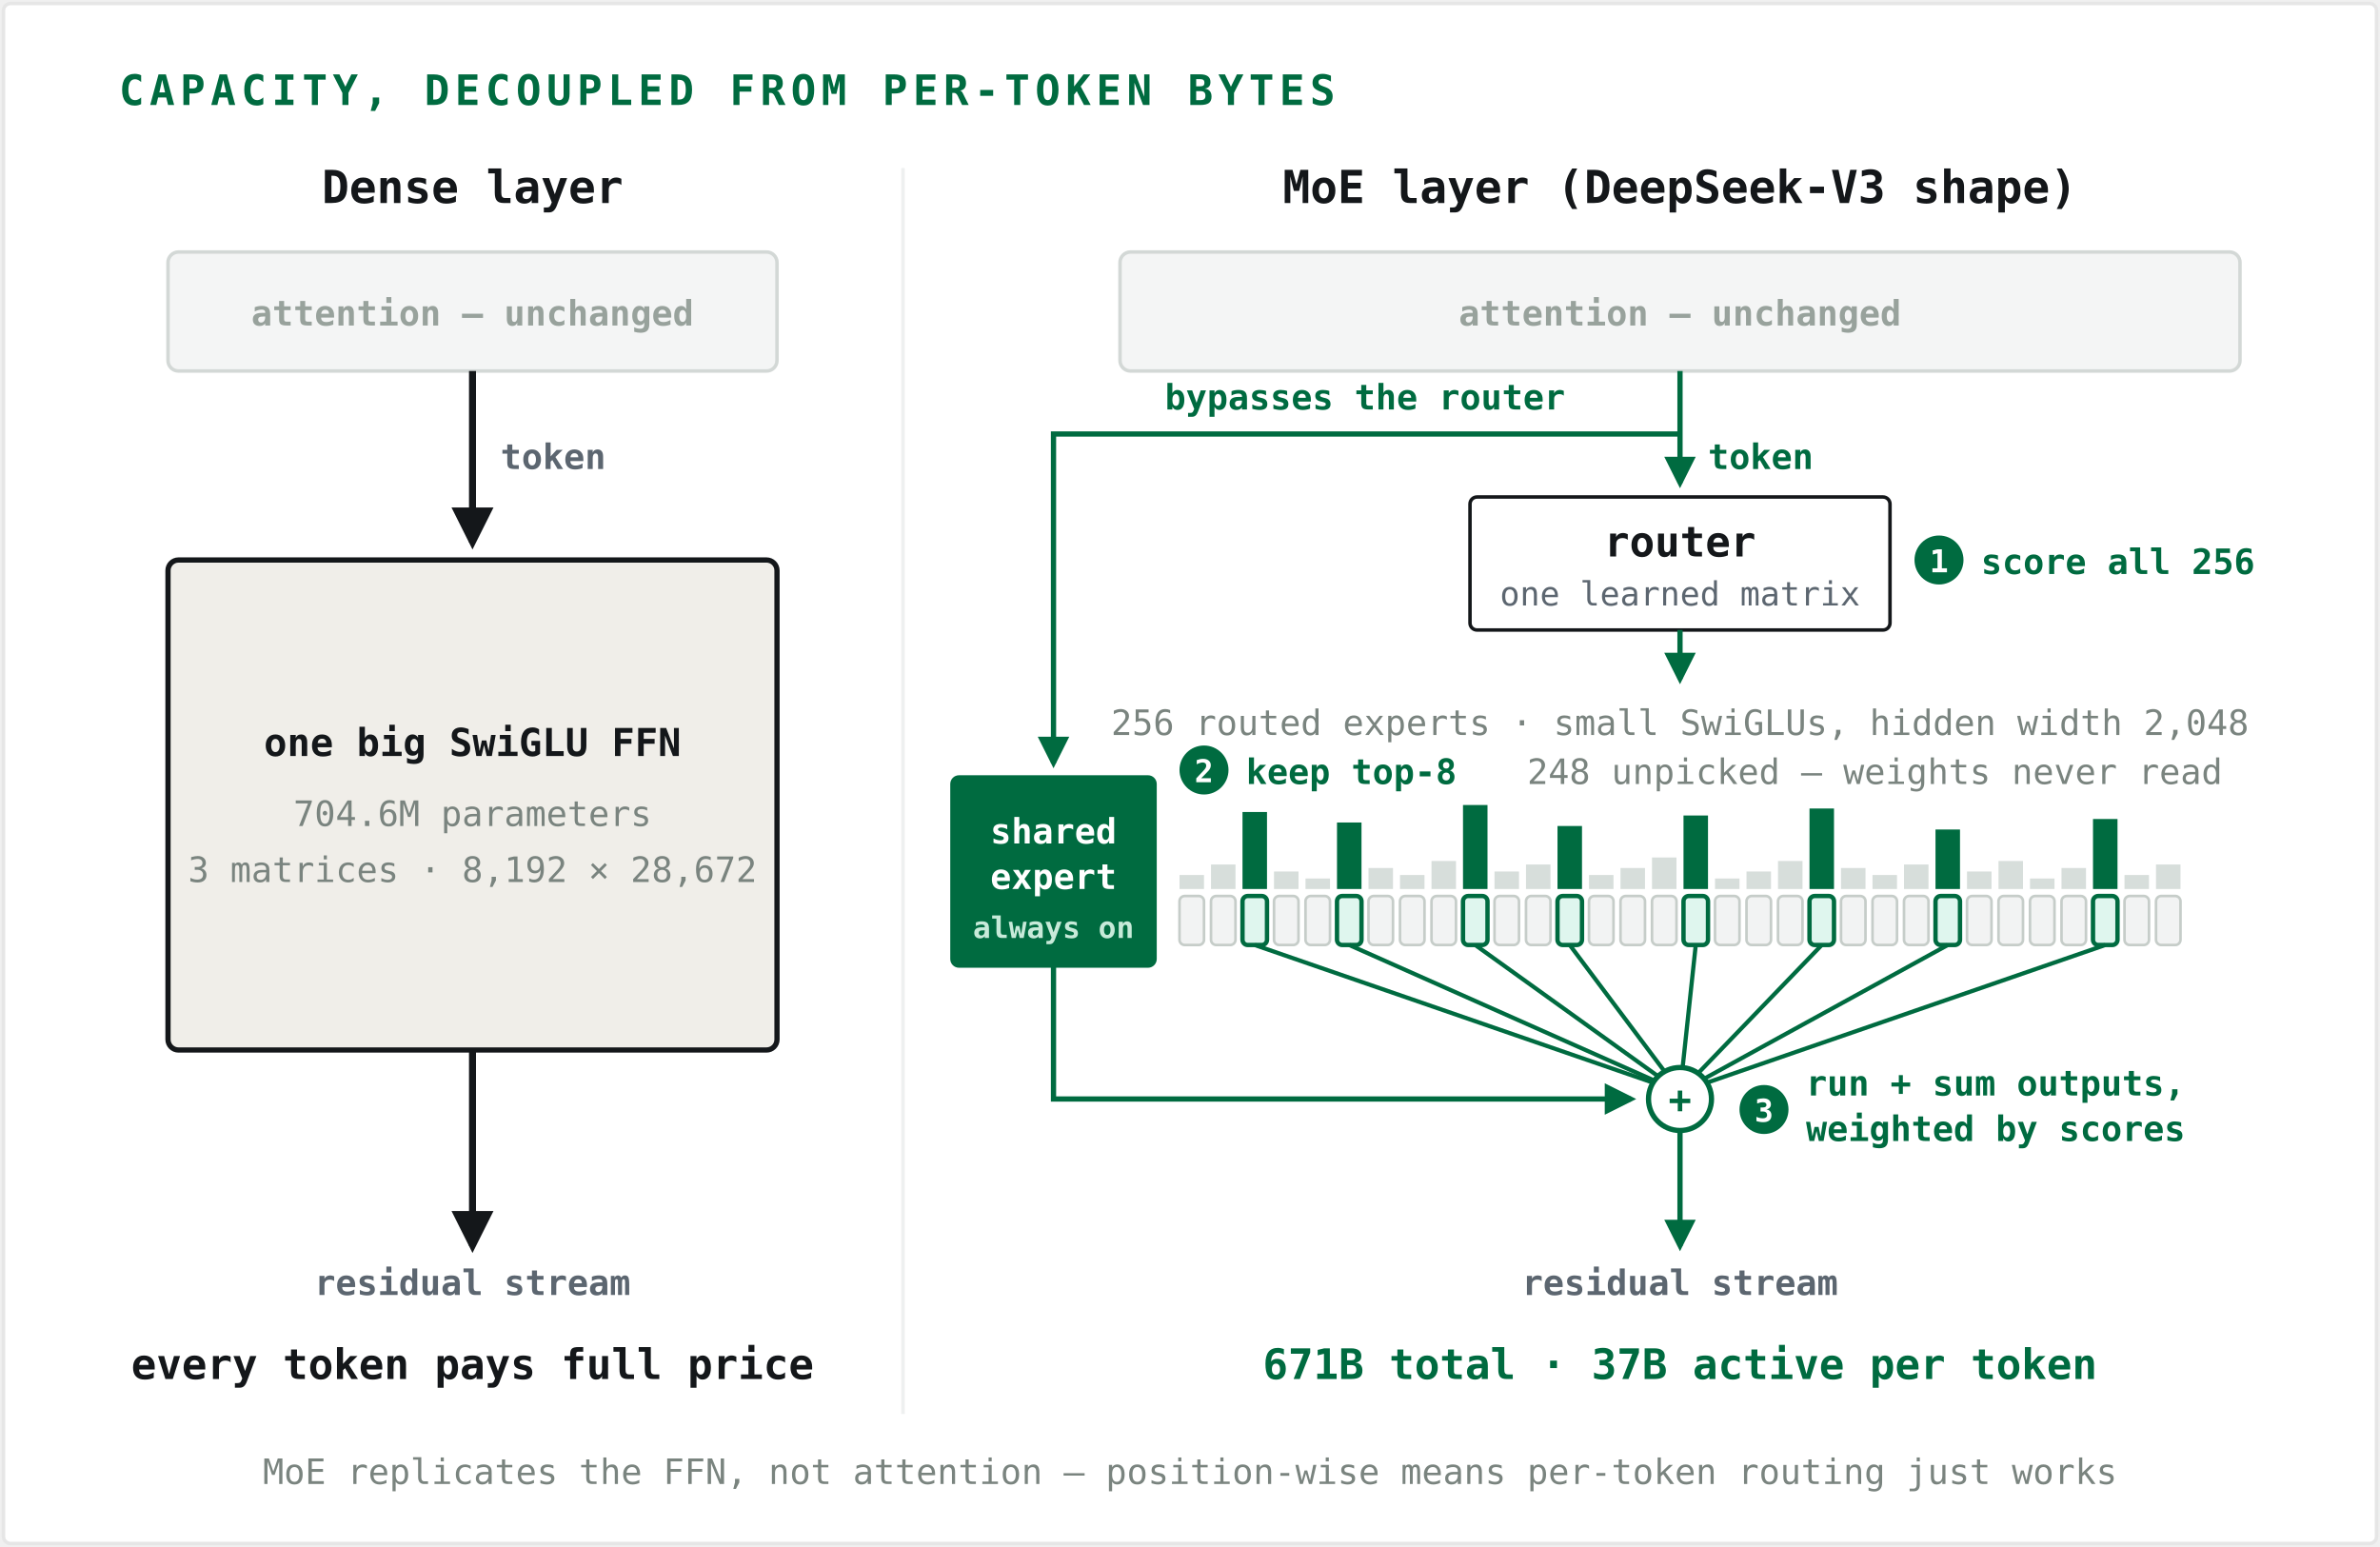
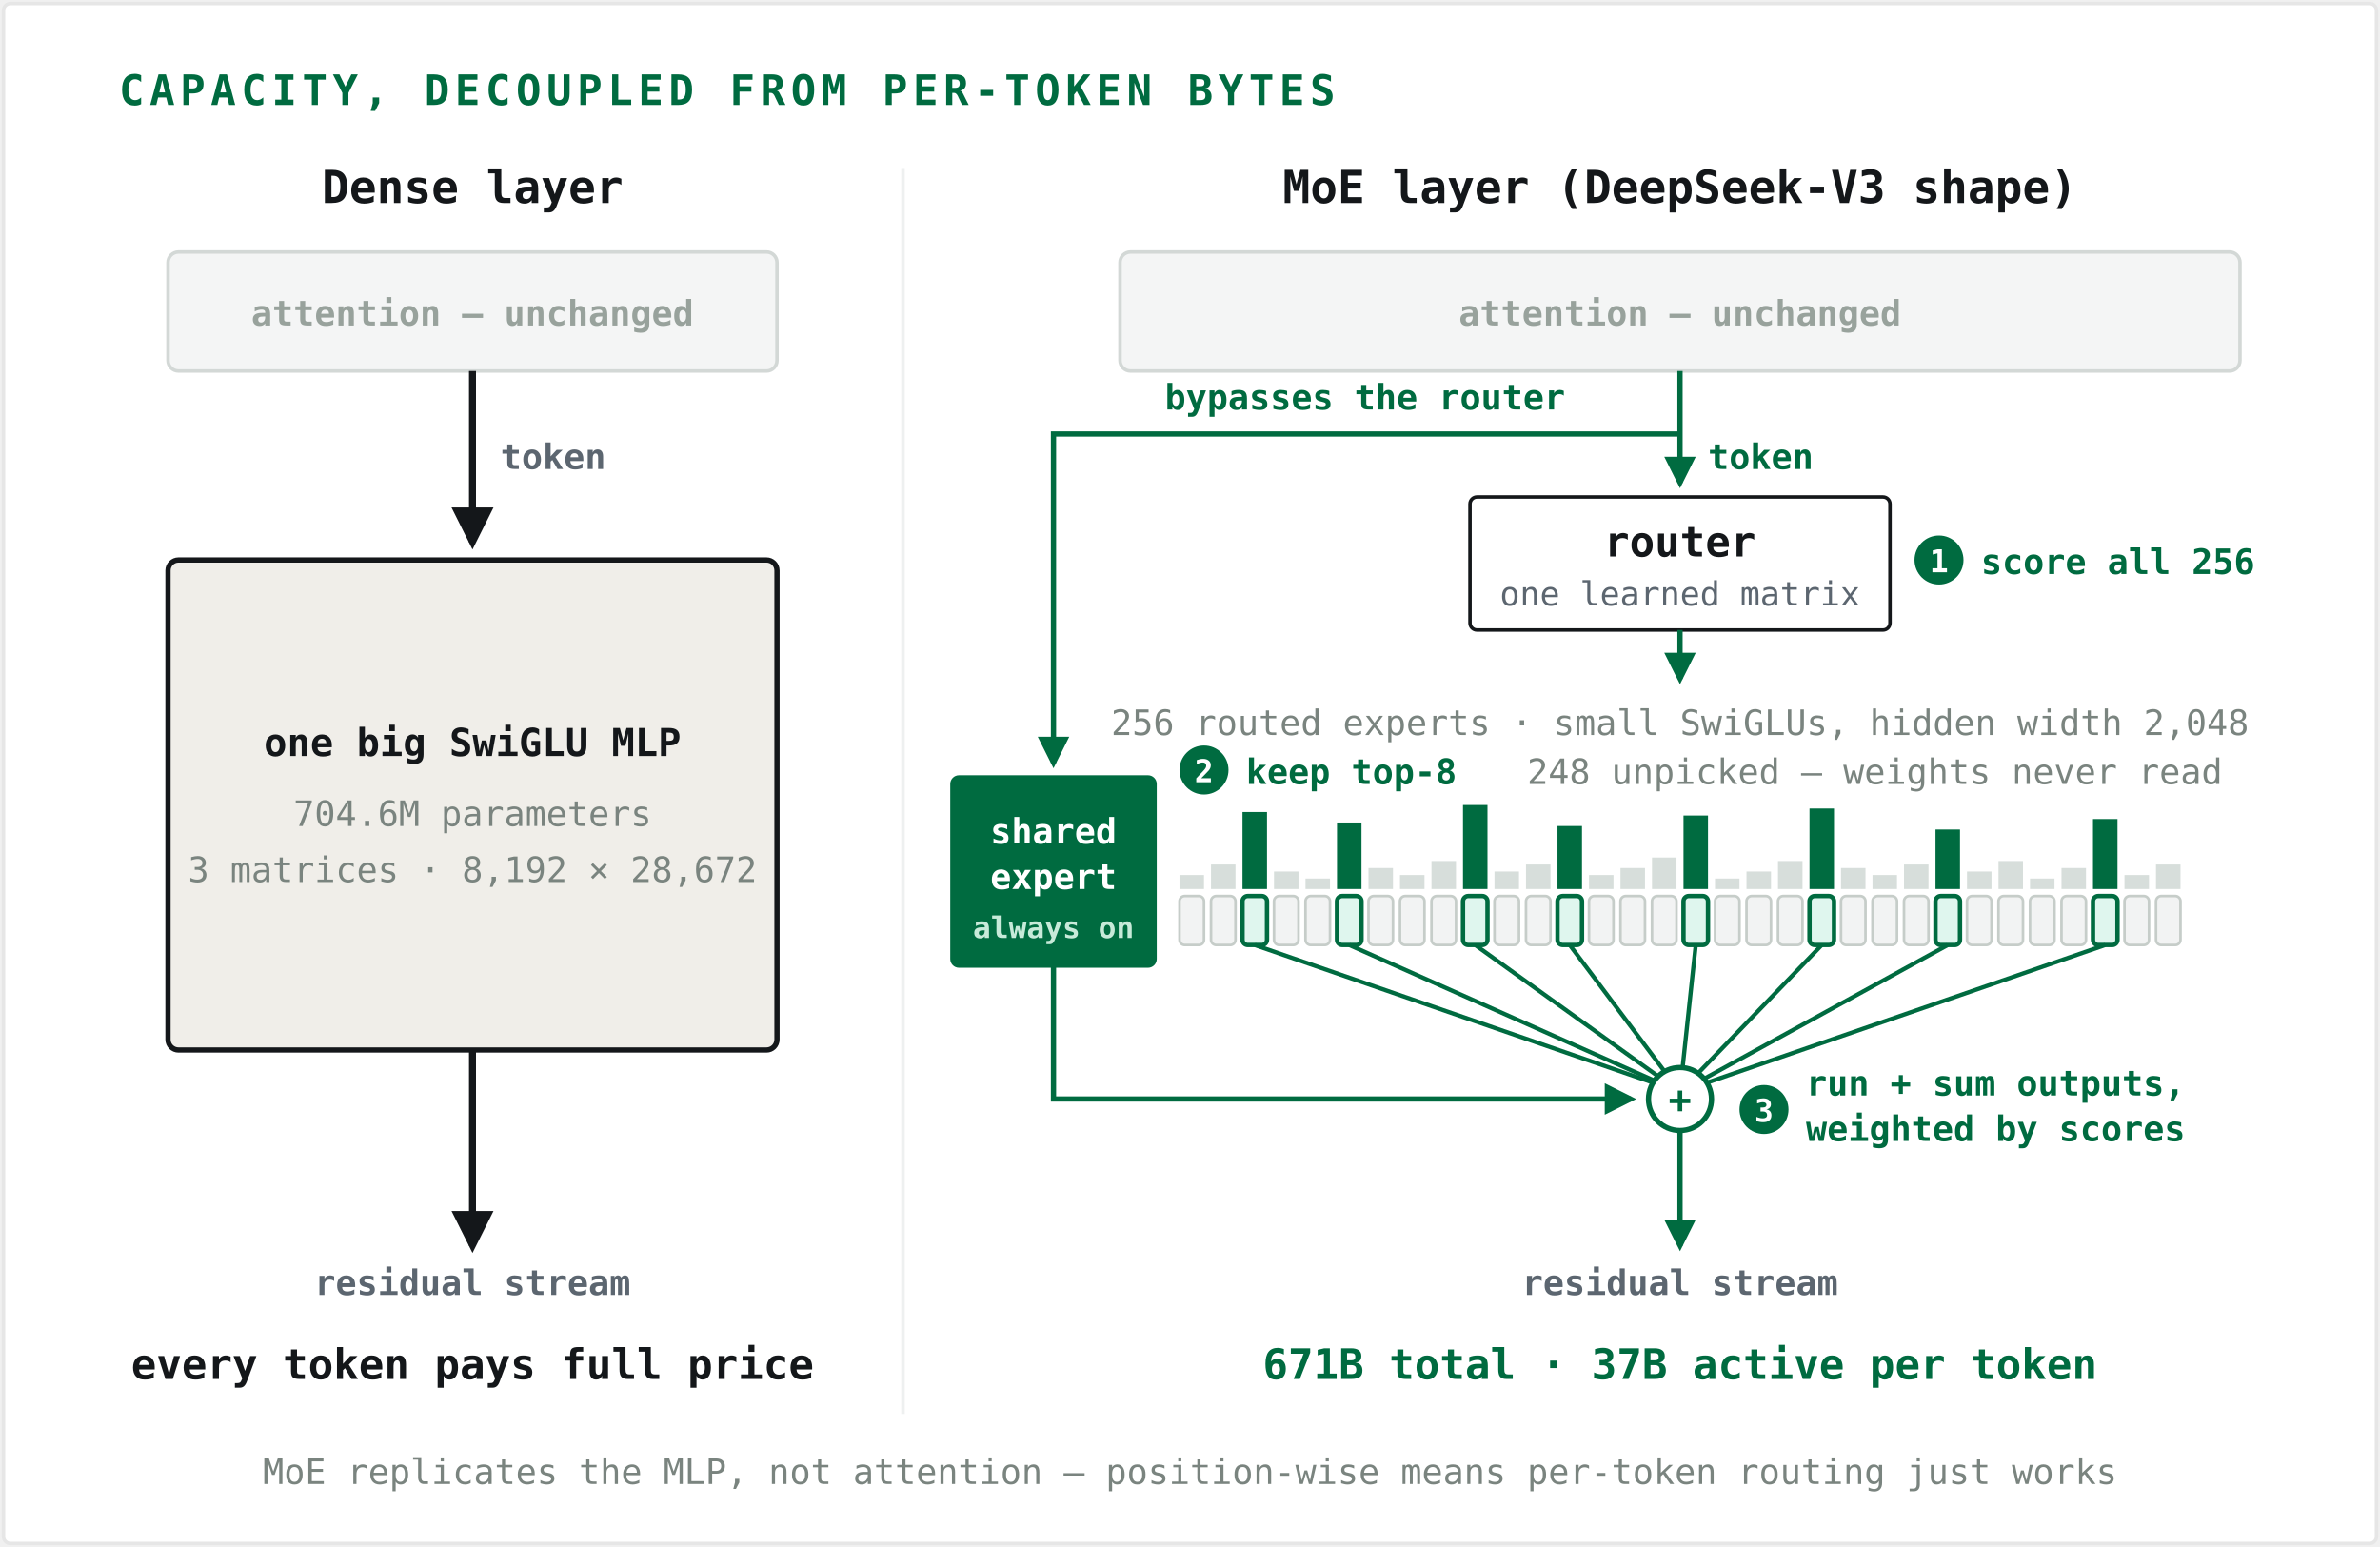
- <svg xmlns="http://www.w3.org/2000/svg" viewBox="0 0 680 442" role="img" aria-label="Mixture-of-Experts as a mechanism, two panels side by side. Both panels keep the same grayed-out attention sub-block on top, labeled unchanged — MoE swaps only the FFN below it. Left, a dense layer: the token drops from attention into one big 704.6M-parameter SwiGLU FFN — three 8,192 by 28,672 matrices — and back to the residual stream; every token pays full price. Right, an MoE layer in DeepSeek-V3's shape, read top to bottom as three numbered steps. The token enters a router — one learned matrix — while an always-on lane branches left, bypassing the router, into the 1 shared expert that every token runs. Step 1, the router scores the token against all 256 routed experts, drawn as a compact strip of small SwiGLU FFNs of hidden width 2,048 with a score bar over each one. Step 2, keep the top 8: the eight highest bars and their experts turn green; the other 248 sit light gray — unpicked, their weights never read for this token. Step 3, run and sum: only the 8 green experts and the shared expert run; their outputs converge on a plus node, summed weighted by the router scores, and the result returns to the residual stream. The badge reads 671B parameters total, 37B active per token — capacity decoupled from per-token bytes. Closing note: MoE replicates the FFN, not attention — the FFN is position-wise, so per-token routing just works.">
+ <svg xmlns="http://www.w3.org/2000/svg" viewBox="0 0 680 442" role="img" aria-label="Mixture-of-Experts as a mechanism, two panels side by side. Both panels keep the same grayed-out attention sub-block on top, labeled unchanged — MoE swaps only the MLP below it. Left, a dense layer: the token drops from attention into one big 704.6M-parameter SwiGLU MLP — three 8,192 by 28,672 matrices — and back to the residual stream; every token pays full price. Right, an MoE layer in DeepSeek-V3's shape, read top to bottom as three numbered steps. The token enters a router — one learned matrix — while an always-on lane branches left, bypassing the router, into the 1 shared expert that every token runs. Step 1, the router scores the token against all 256 routed experts, drawn as a compact strip of small SwiGLU MLPs of hidden width 2,048 with a score bar over each one. Step 2, keep the top 8: the eight highest bars and their experts turn green; the other 248 sit light gray — unpicked, their weights never read for this token. Step 3, run and sum: only the 8 green experts and the shared expert run; their outputs converge on a plus node, summed weighted by the router scores, and the result returns to the residual stream. The badge reads 671B parameters total, 37B active per token — capacity decoupled from per-token bytes. Closing note: MoE replicates the MLP, not attention — the MLP is position-wise, so per-token routing just works.">
  <style>
    .bg     { fill:#ffffff; stroke:#e6e6e6; }
    .ey     { font:600 12px 'JetBrains Mono',ui-monospace,monospace; letter-spacing:1.5px; fill:#006b40; }
    .ptl    { font:600 13px 'JetBrains Mono',ui-monospace,monospace; fill:#14171a; }
    .att    { fill:#f4f5f5; stroke:#d3d8d6; }
    .attx   { font:600 10px 'JetBrains Mono',ui-monospace,monospace; fill:#98a29c; }
    .arr    { stroke:#14171a; stroke-width:2; fill:none; }
    .garr   { stroke:#006b40; stroke-width:1.5; fill:none; }
    .fan    { stroke:#006b40; stroke-width:1.2; fill:none; }
    .ffn    { fill:#f0eee9; stroke:#14171a; stroke-width:1.5; }
    .ffntl  { font:600 11px 'JetBrains Mono',ui-monospace,monospace; fill:#14171a; }
    .chip   { fill:#ffffff; stroke:#14171a; }
    .chiptx { font:600 12px 'JetBrains Mono',ui-monospace,monospace; fill:#14171a; }
    .chipst { font:400 9.5px 'JetBrains Mono',ui-monospace,monospace; fill:#5c6670; }
    .exi    { fill:#f2f3f3; stroke:#c6cdc9; stroke-width:.75; }
    .exa    { fill:#dff6ee; stroke:#006b40; stroke-width:1.25; }
    .bri    { fill:#d7dedb; }
    .bra    { fill:#006b40; }
    .shr    { fill:#006b40; stroke:#006b40; }
    .shrtx  { font:700 10px 'JetBrains Mono',ui-monospace,monospace; fill:#ffffff; }
    .shrst  { font:600 8.5px 'JetBrains Mono',ui-monospace,monospace; fill:#c7ead9; }
    .mrg    { fill:#ffffff; stroke:#006b40; stroke-width:1.5; }
    .mrgtx  { font:700 11px 'JetBrains Mono',ui-monospace,monospace; fill:#006b40; }
    .op     { font:600 10px 'JetBrains Mono',ui-monospace,monospace; fill:#5c6670; }
    .gop    { font:600 10px 'JetBrains Mono',ui-monospace,monospace; fill:#006b40; }
    .stC    { fill:#006b40; }
    .stN    { font:700 9px 'JetBrains Mono',ui-monospace,monospace; fill:#ffffff; }
    .stT    { font:600 10px 'JetBrains Mono',ui-monospace,monospace; fill:#006b40; }
    .bw     { font:400 10px 'JetBrains Mono',ui-monospace,monospace; fill:#7a847f; }
    .trafA  { font:700 12px 'JetBrains Mono',ui-monospace,monospace; fill:#14171a; }
    .trafB  { font:700 12px 'JetBrains Mono',ui-monospace,monospace; fill:#006b40; }
    .note   { font:400 10px 'JetBrains Mono',ui-monospace,monospace; fill:#7a847f; }
  </style>
  <defs>
    <marker id="ai" markerWidth="8" markerHeight="8" refX="5" refY="3" orient="auto">
      <path d="M0,0 L6,3 L0,6 Z" fill="#14171a" />
    </marker>
    <marker id="ag" markerWidth="8" markerHeight="8" refX="5" refY="3" orient="auto">
      <path d="M0,0 L6,3 L0,6 Z" fill="#006b40" />
    </marker>
  </defs>
  <rect class="bg" x="1" y="1" width="678" height="440" rx="2" />
  <text class="ey" x="34" y="30">CAPACITY, DECOUPLED FROM PER-TOKEN BYTES</text>
  <text class="ptl" x="135" y="58" text-anchor="middle">Dense layer</text>
  <rect class="att" x="48" y="72" width="174" height="34" rx="3" />
  <text class="attx" x="135" y="93" text-anchor="middle">attention — unchanged</text>
  <path class="arr" d="M135,106 L135,155" marker-end="url(#ai)" />
  <text class="op" x="143" y="134">token</text>
  <rect class="ffn" x="48" y="160" width="174" height="140" rx="3" />
-   <text class="ffntl" x="135" y="216" text-anchor="middle">one big SwiGLU FFN</text>
+   <text class="ffntl" x="135" y="216" text-anchor="middle">one big SwiGLU MLP</text>
  <text class="bw" x="135" y="236" text-anchor="middle">704.6M parameters</text>
  <text class="bw" x="135" y="252" text-anchor="middle">3 matrices · 8,192 × 28,672</text>
  <path class="arr" d="M135,300 L135,356" marker-end="url(#ai)" />
  <text class="op" x="135" y="370" text-anchor="middle">residual stream</text>
  <text class="trafA" x="135" y="394" text-anchor="middle">every token pays full price</text>
  <line x1="258" y1="48" x2="258" y2="404" stroke="#eef0f0" stroke-width="1" />
  <text class="ptl" x="480" y="58" text-anchor="middle">MoE layer (DeepSeek-V3 shape)</text>
  <rect class="att" x="320" y="72" width="320" height="34" rx="3" />
  <text class="attx" x="480" y="93" text-anchor="middle">attention — unchanged</text>
  <path class="garr" d="M480,106 L480,138" marker-end="url(#ag)" />
  <text class="gop" x="488" y="134">token</text>
  <path class="garr" d="M480,124 L301,124 L301,218" marker-end="url(#ag)" />
  <text class="gop" x="390" y="117" text-anchor="middle">bypasses the router</text>
  <rect class="chip" x="420" y="142" width="120" height="38" rx="2" />
  <text class="chiptx" x="480" y="159" text-anchor="middle">router</text>
  <text class="chipst" x="480" y="173" text-anchor="middle">one learned matrix</text>
  <circle class="stC" cx="554" cy="160" r="7" />
  <text class="stN" x="554" y="163.5" text-anchor="middle">1</text>
  <text class="stT" x="566" y="164">score all 256</text>
  <path class="garr" d="M480,180 L480,194" marker-end="url(#ag)" />
  <text class="bw" x="480" y="210" text-anchor="middle">256 routed experts · small SwiGLUs, hidden width 2,048</text>
  <circle class="stC" cx="344" cy="220" r="7" />
  <text class="stN" x="344" y="223.5" text-anchor="middle">2</text>
  <text class="stT" x="356" y="224">keep top-8</text>
  <text class="bw" x="635" y="224" text-anchor="end">248 unpicked — weights never read</text>
  <rect class="bri" x="337" y="250" width="7" height="4" />
  <rect class="bri" x="346" y="247" width="7" height="7" />
  <rect class="bra" x="355" y="232" width="7" height="22" />
  <rect class="bri" x="364" y="249" width="7" height="5" />
  <rect class="bri" x="373" y="251" width="7" height="3" />
  <rect class="bra" x="382" y="235" width="7" height="19" />
  <rect class="bri" x="391" y="248" width="7" height="6" />
  <rect class="bri" x="400" y="250" width="7" height="4" />
  <rect class="bri" x="409" y="246" width="7" height="8" />
  <rect class="bra" x="418" y="230" width="7" height="24" />
  <rect class="bri" x="427" y="249" width="7" height="5" />
  <rect class="bri" x="436" y="247" width="7" height="7" />
  <rect class="bra" x="445" y="236" width="7" height="18" />
  <rect class="bri" x="454" y="250" width="7" height="4" />
  <rect class="bri" x="463" y="248" width="7" height="6" />
  <rect class="bri" x="472" y="245" width="7" height="9" />
  <rect class="bra" x="481" y="233" width="7" height="21" />
  <rect class="bri" x="490" y="251" width="7" height="3" />
  <rect class="bri" x="499" y="249" width="7" height="5" />
  <rect class="bri" x="508" y="246" width="7" height="8" />
  <rect class="bra" x="517" y="231" width="7" height="23" />
  <rect class="bri" x="526" y="248" width="7" height="6" />
  <rect class="bri" x="535" y="250" width="7" height="4" />
  <rect class="bri" x="544" y="247" width="7" height="7" />
  <rect class="bra" x="553" y="237" width="7" height="17" />
  <rect class="bri" x="562" y="249" width="7" height="5" />
  <rect class="bri" x="571" y="246" width="7" height="8" />
  <rect class="bri" x="580" y="251" width="7" height="3" />
  <rect class="bri" x="589" y="248" width="7" height="6" />
  <rect class="bra" x="598" y="234" width="7" height="20" />
  <rect class="bri" x="607" y="250" width="7" height="4" />
  <rect class="bri" x="616" y="247" width="7" height="7" />
  <rect class="exi" x="337" y="256" width="7" height="14" rx="1.5" />
  <rect class="exi" x="346" y="256" width="7" height="14" rx="1.5" />
  <rect class="exa" x="355" y="256" width="7" height="14" rx="1.5" />
  <rect class="exi" x="364" y="256" width="7" height="14" rx="1.5" />
  <rect class="exi" x="373" y="256" width="7" height="14" rx="1.5" />
  <rect class="exa" x="382" y="256" width="7" height="14" rx="1.5" />
  <rect class="exi" x="391" y="256" width="7" height="14" rx="1.5" />
  <rect class="exi" x="400" y="256" width="7" height="14" rx="1.5" />
  <rect class="exi" x="409" y="256" width="7" height="14" rx="1.5" />
  <rect class="exa" x="418" y="256" width="7" height="14" rx="1.5" />
  <rect class="exi" x="427" y="256" width="7" height="14" rx="1.5" />
  <rect class="exi" x="436" y="256" width="7" height="14" rx="1.5" />
  <rect class="exa" x="445" y="256" width="7" height="14" rx="1.5" />
  <rect class="exi" x="454" y="256" width="7" height="14" rx="1.5" />
  <rect class="exi" x="463" y="256" width="7" height="14" rx="1.5" />
  <rect class="exi" x="472" y="256" width="7" height="14" rx="1.5" />
  <rect class="exa" x="481" y="256" width="7" height="14" rx="1.5" />
  <rect class="exi" x="490" y="256" width="7" height="14" rx="1.5" />
  <rect class="exi" x="499" y="256" width="7" height="14" rx="1.5" />
  <rect class="exi" x="508" y="256" width="7" height="14" rx="1.5" />
  <rect class="exa" x="517" y="256" width="7" height="14" rx="1.5" />
  <rect class="exi" x="526" y="256" width="7" height="14" rx="1.5" />
  <rect class="exi" x="535" y="256" width="7" height="14" rx="1.5" />
  <rect class="exi" x="544" y="256" width="7" height="14" rx="1.5" />
  <rect class="exa" x="553" y="256" width="7" height="14" rx="1.5" />
  <rect class="exi" x="562" y="256" width="7" height="14" rx="1.5" />
  <rect class="exi" x="571" y="256" width="7" height="14" rx="1.5" />
  <rect class="exi" x="580" y="256" width="7" height="14" rx="1.5" />
  <rect class="exi" x="589" y="256" width="7" height="14" rx="1.5" />
  <rect class="exa" x="598" y="256" width="7" height="14" rx="1.5" />
  <rect class="exi" x="607" y="256" width="7" height="14" rx="1.5" />
  <rect class="exi" x="616" y="256" width="7" height="14" rx="1.5" />
  <rect class="shr" x="272" y="222" width="58" height="54" rx="2" />
  <text class="shrtx" x="301" y="241" text-anchor="middle">shared</text>
  <text class="shrtx" x="301" y="254" text-anchor="middle">expert</text>
  <text class="shrst" x="301" y="268" text-anchor="middle">always on</text>
  <line class="fan" x1="358.5" y1="270" x2="480" y2="312" />
  <line class="fan" x1="385.5" y1="270" x2="480" y2="312" />
  <line class="fan" x1="421.5" y1="270" x2="480" y2="312" />
  <line class="fan" x1="448.5" y1="270" x2="480" y2="312" />
  <line class="fan" x1="484.5" y1="270" x2="480" y2="312" />
  <line class="fan" x1="520.5" y1="270" x2="480" y2="312" />
  <line class="fan" x1="556.5" y1="270" x2="480" y2="312" />
  <line class="fan" x1="601.5" y1="270" x2="480" y2="312" />
  <path class="garr" d="M301,276 L301,314 L466,314" marker-end="url(#ag)" />
  <circle class="mrg" cx="480" cy="314" r="9" />
  <text class="mrgtx" x="480" y="318" text-anchor="middle">+</text>
  <circle class="stC" cx="504" cy="317" r="7" />
  <text class="stN" x="504" y="320.5" text-anchor="middle">3</text>
  <text class="stT" x="516" y="313">run + sum outputs,</text>
  <text class="stT" x="516" y="326">weighted by scores</text>
  <path class="garr" d="M480,323 L480,356" marker-end="url(#ag)" />
  <text class="op" x="480" y="370" text-anchor="middle">residual stream</text>
  <text class="trafB" x="480" y="394" text-anchor="middle">671B total · 37B active per token</text>
-   <text class="note" x="340" y="424" text-anchor="middle">MoE replicates the FFN, not attention — position-wise means per-token routing just works</text>
+   <text class="note" x="340" y="424" text-anchor="middle">MoE replicates the MLP, not attention — position-wise means per-token routing just works</text>
</svg>
